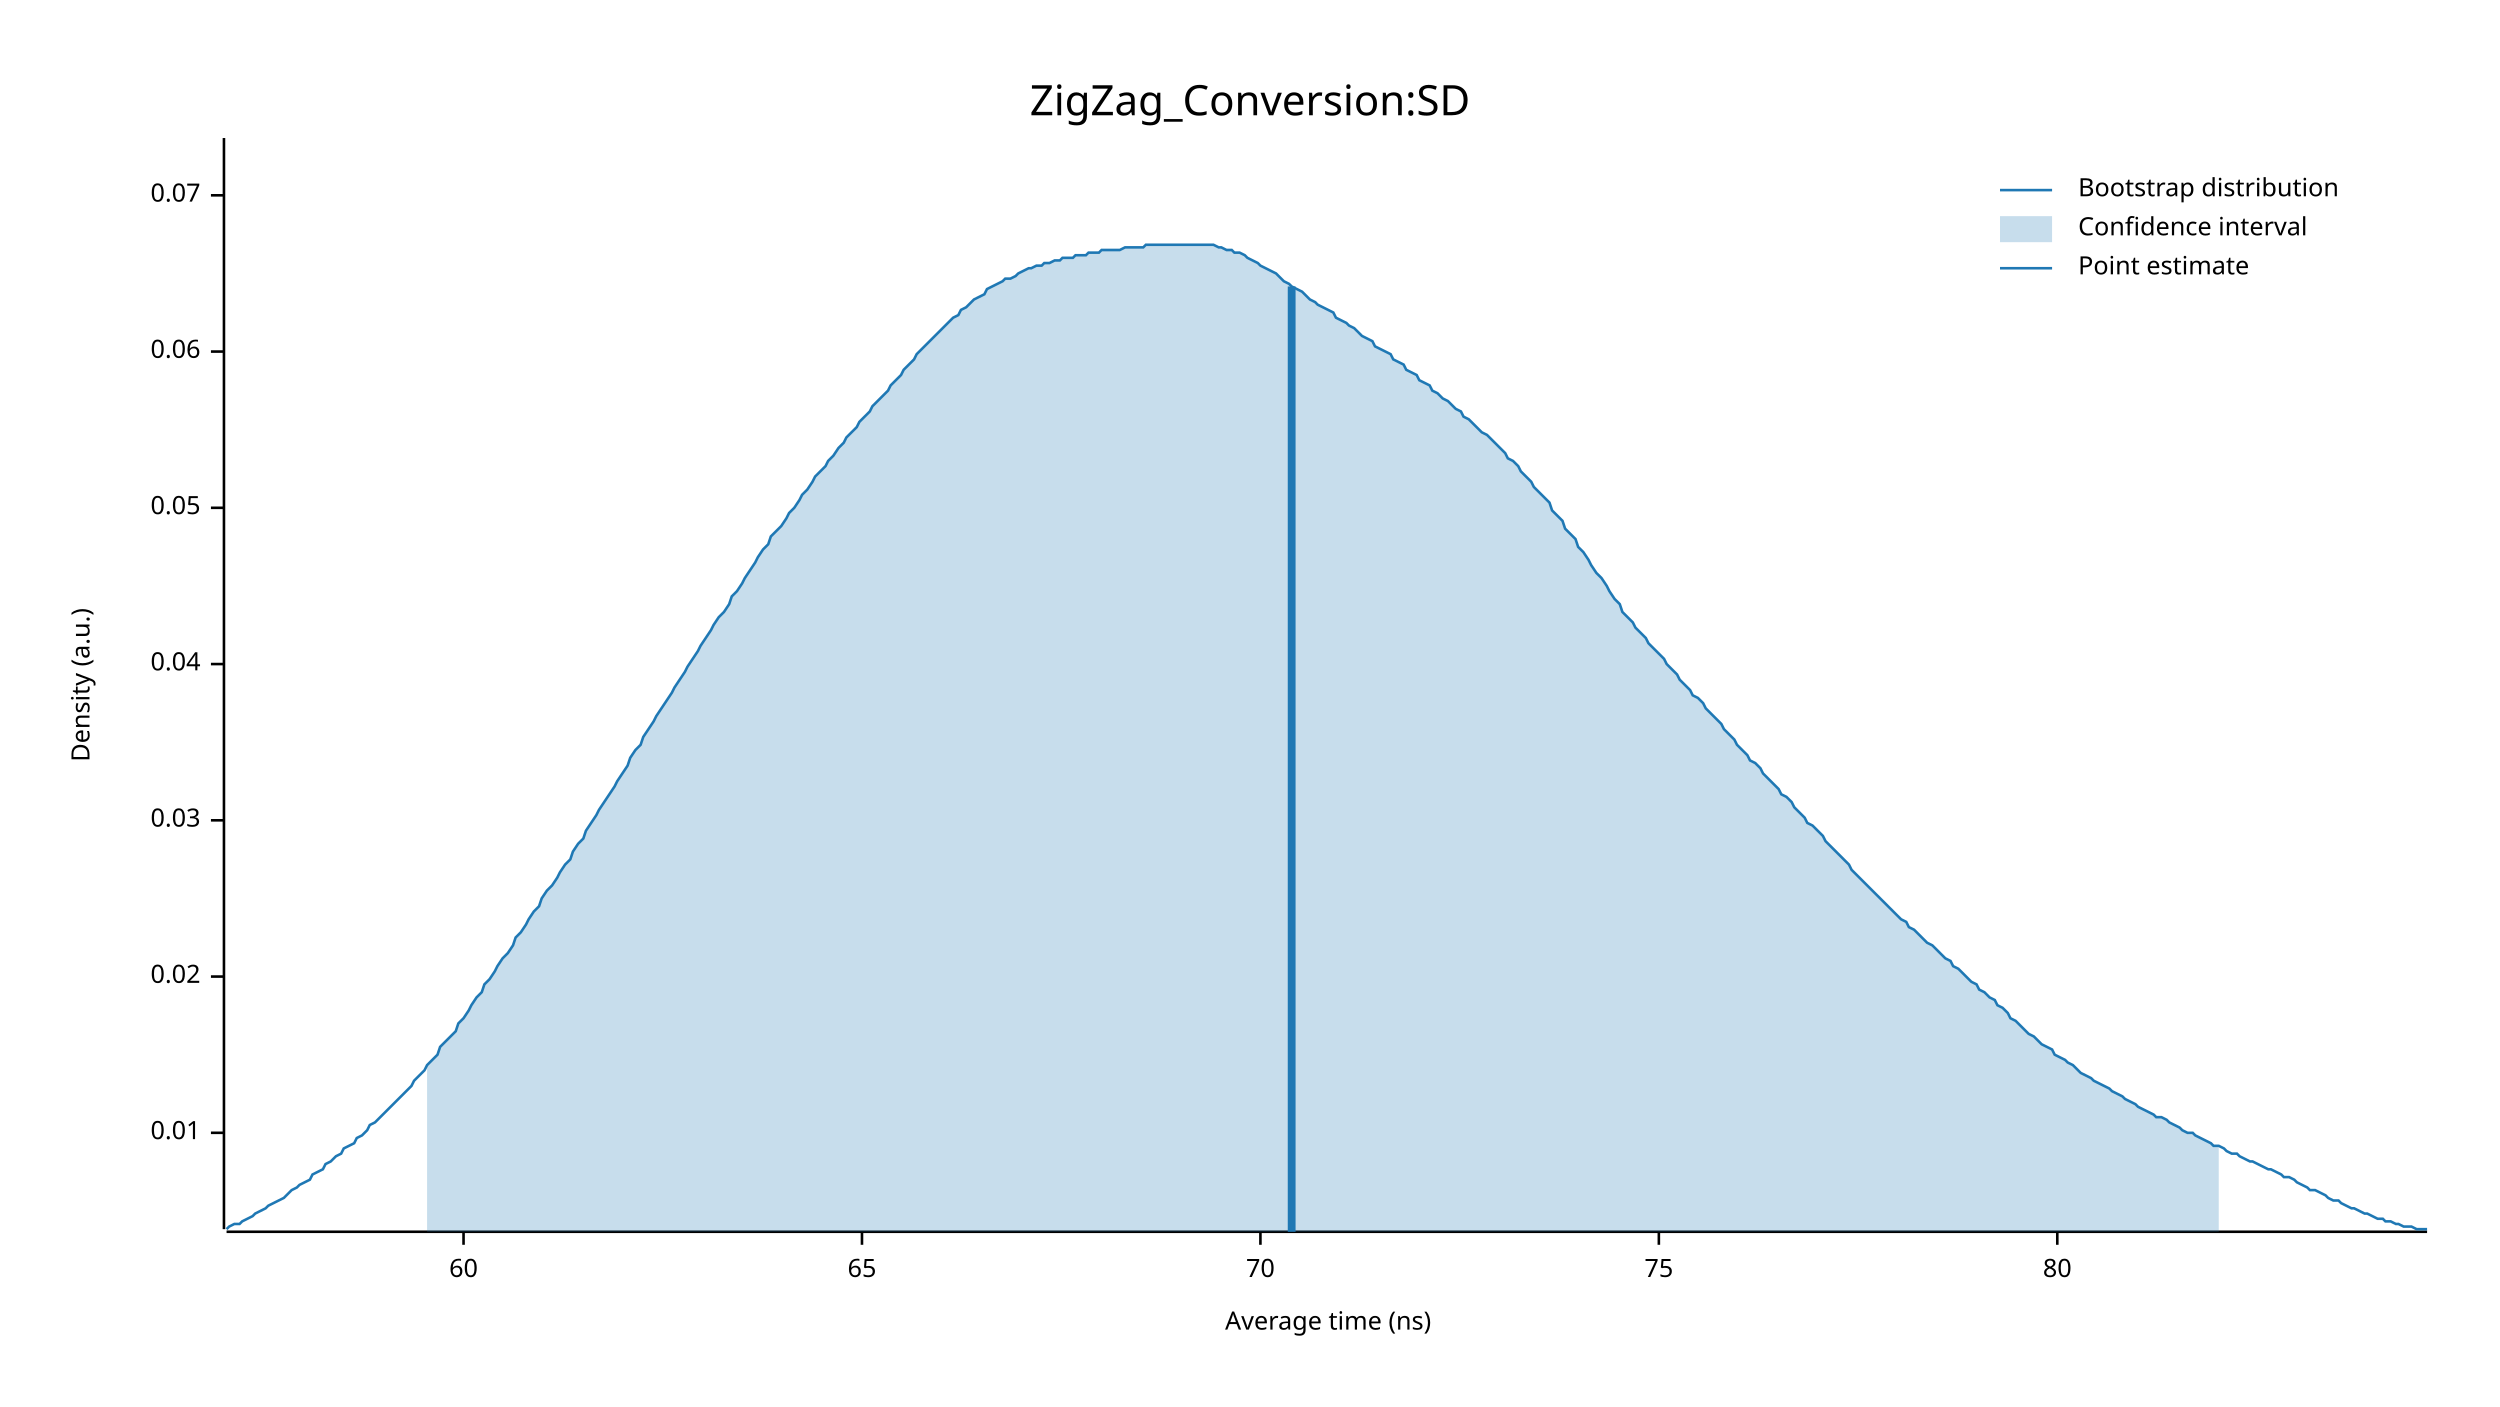
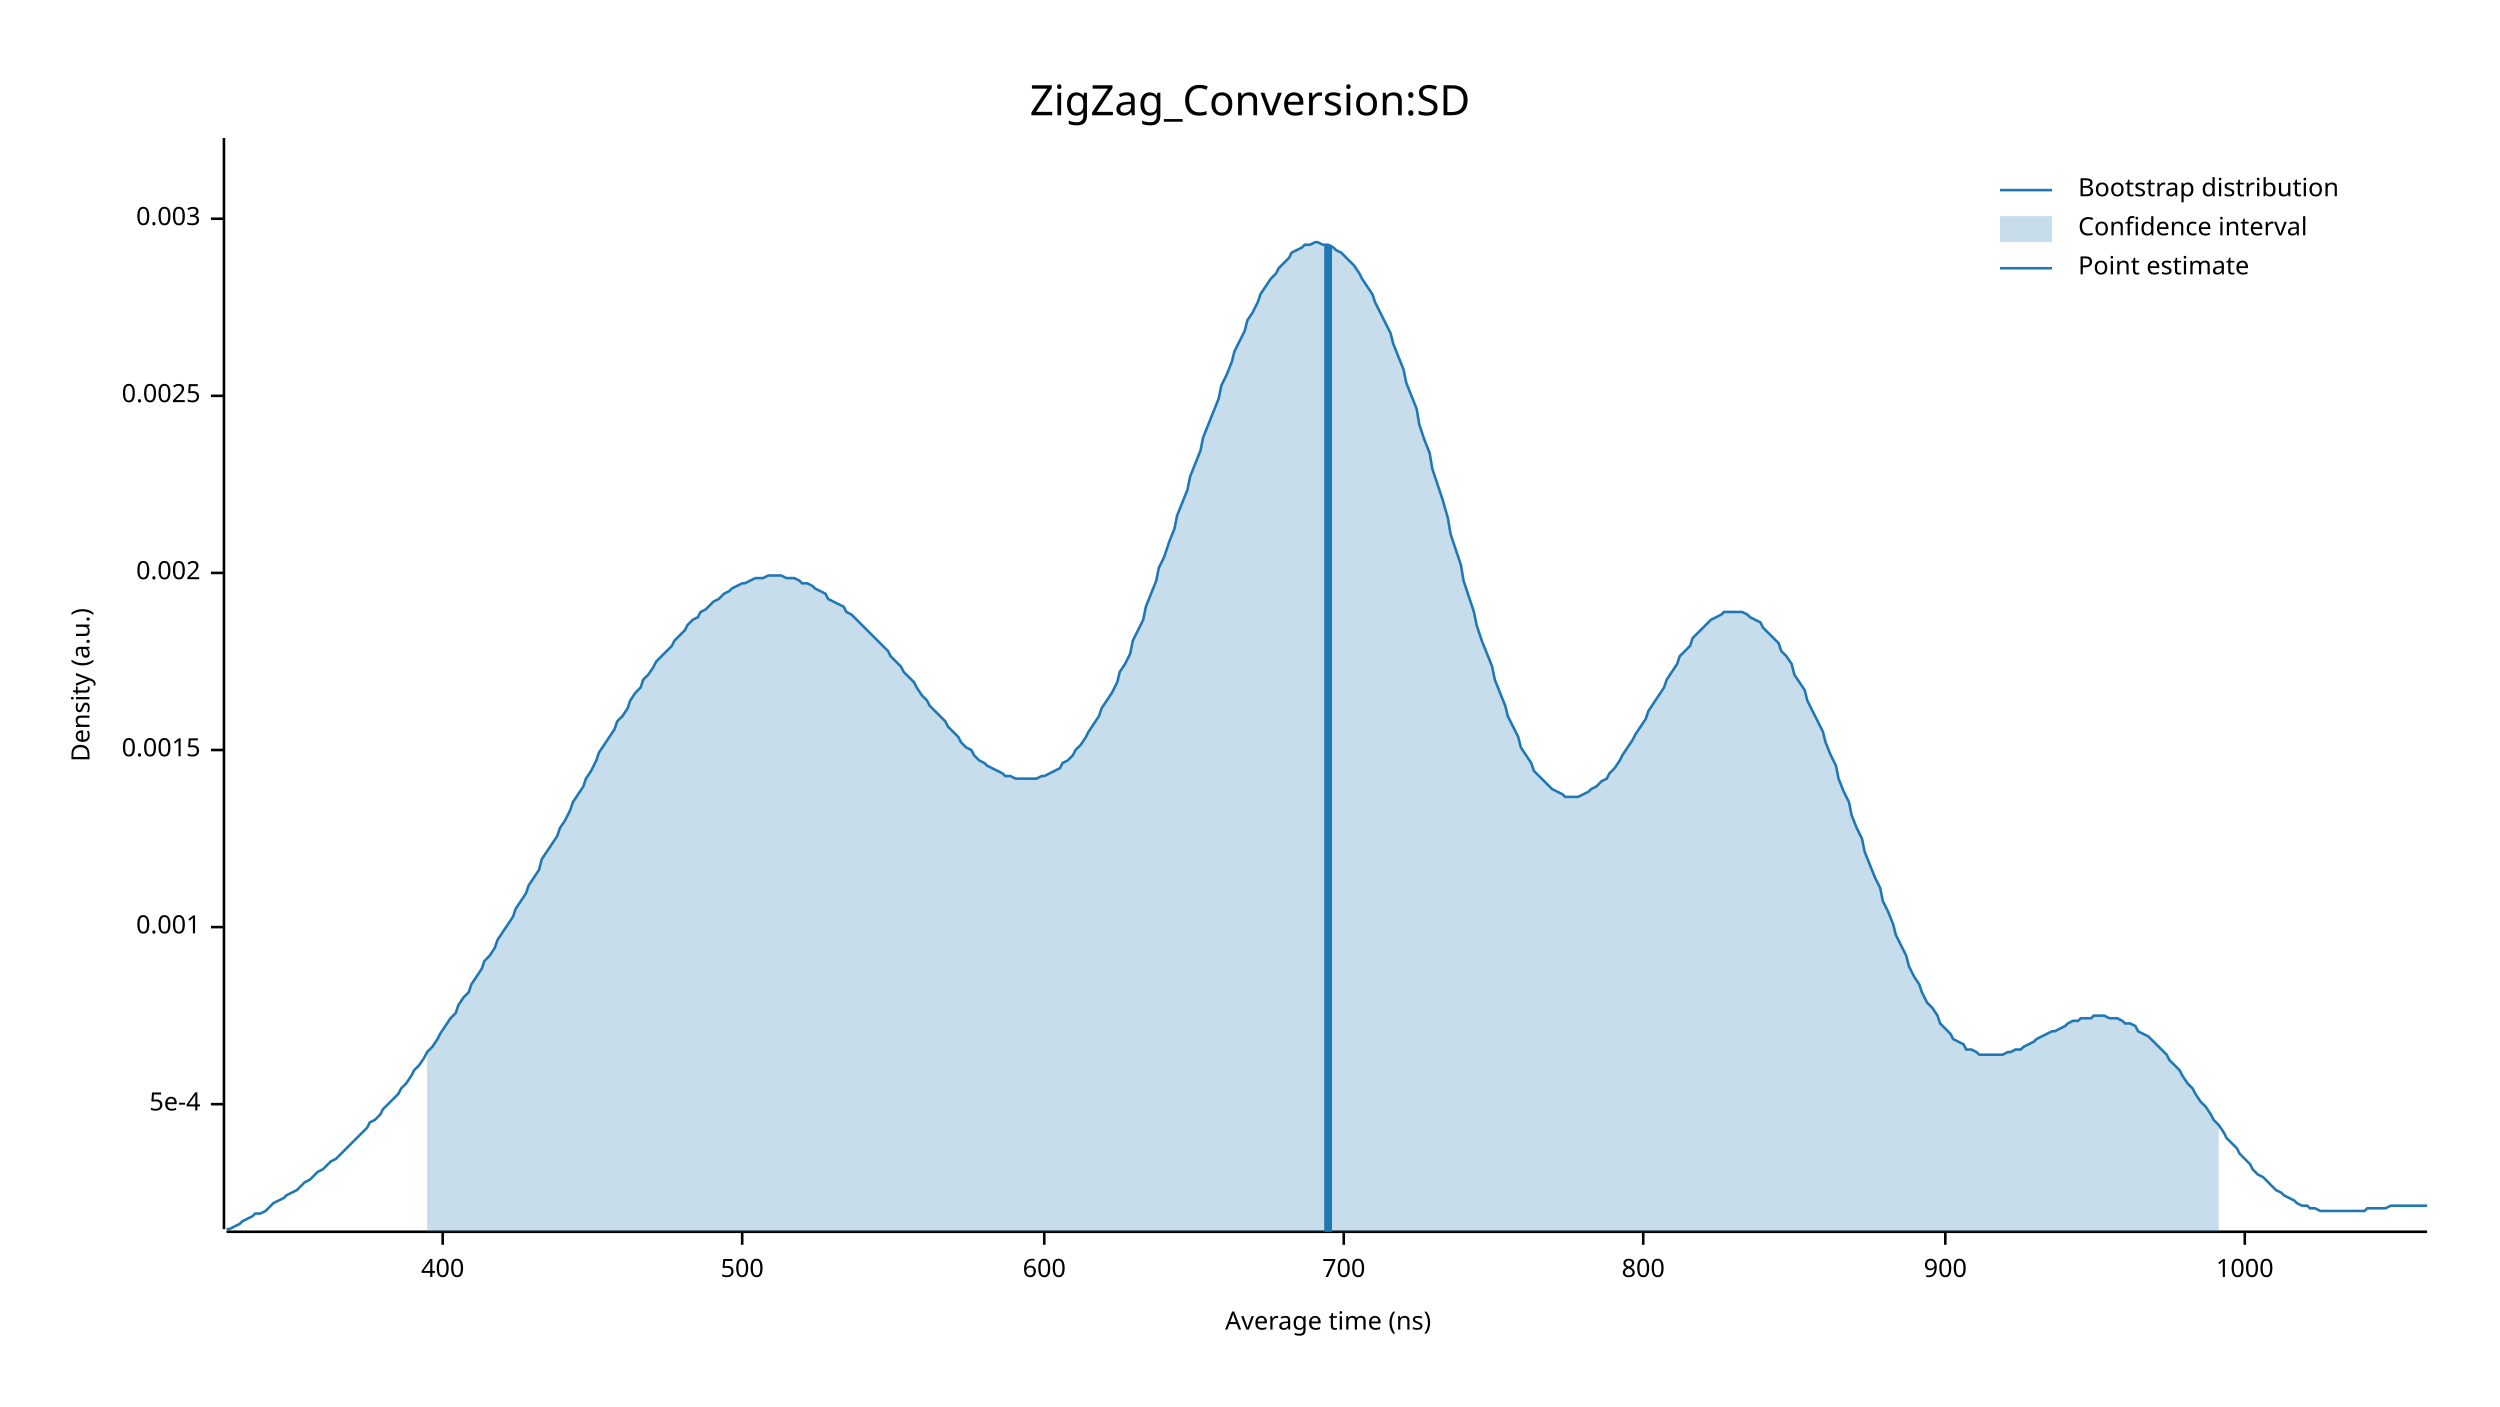
<svg xmlns="http://www.w3.org/2000/svg" width="960" height="540" viewBox="0 0 960 540">
  <text x="480" y="32" dy="0.76em" text-anchor="middle" font-family="sans-serif" font-size="16.129" opacity="1" fill="#000000">
ZigZag_Conversion:SD
</text>
  <text x="27" y="263" dy="0.76em" text-anchor="middle" font-family="sans-serif" font-size="9.677" opacity="1" fill="#000000" transform="rotate(270, 27, 263)">
Density (a.u.)
</text>
  <text x="510" y="513" dy="-0.5ex" text-anchor="middle" font-family="sans-serif" font-size="9.677" opacity="1" fill="#000000">
Average time (ns)
</text>
  <polyline fill="none" opacity="1" stroke="#000000" stroke-width="1" points="86,53 86,472 " />
-   <text x="77" y="435" dy="0.5ex" text-anchor="end" font-family="sans-serif" font-size="9.677" opacity="1" fill="#000000">
- 0.01
+   <text x="77" y="424" dy="0.5ex" text-anchor="end" font-family="sans-serif" font-size="9.677" opacity="1" fill="#000000">
+ 5e-4
</text>
-   <polyline fill="none" opacity="1" stroke="#000000" stroke-width="1" points="81,435 86,435 " />
-   <text x="77" y="375" dy="0.5ex" text-anchor="end" font-family="sans-serif" font-size="9.677" opacity="1" fill="#000000">
- 0.02
+   <polyline fill="none" opacity="1" stroke="#000000" stroke-width="1" points="81,424 86,424 " />
+   <text x="77" y="356" dy="0.5ex" text-anchor="end" font-family="sans-serif" font-size="9.677" opacity="1" fill="#000000">
+ 0.001
</text>
-   <polyline fill="none" opacity="1" stroke="#000000" stroke-width="1" points="81,375 86,375 " />
-   <text x="77" y="315" dy="0.5ex" text-anchor="end" font-family="sans-serif" font-size="9.677" opacity="1" fill="#000000">
- 0.03
+   <polyline fill="none" opacity="1" stroke="#000000" stroke-width="1" points="81,356 86,356 " />
+   <text x="77" y="288" dy="0.5ex" text-anchor="end" font-family="sans-serif" font-size="9.677" opacity="1" fill="#000000">
+ 0.0015
</text>
-   <polyline fill="none" opacity="1" stroke="#000000" stroke-width="1" points="81,315 86,315 " />
-   <text x="77" y="255" dy="0.5ex" text-anchor="end" font-family="sans-serif" font-size="9.677" opacity="1" fill="#000000">
- 0.04
+   <polyline fill="none" opacity="1" stroke="#000000" stroke-width="1" points="81,288 86,288 " />
+   <text x="77" y="220" dy="0.5ex" text-anchor="end" font-family="sans-serif" font-size="9.677" opacity="1" fill="#000000">
+ 0.002
</text>
-   <polyline fill="none" opacity="1" stroke="#000000" stroke-width="1" points="81,255 86,255 " />
-   <text x="77" y="195" dy="0.5ex" text-anchor="end" font-family="sans-serif" font-size="9.677" opacity="1" fill="#000000">
- 0.05
+   <polyline fill="none" opacity="1" stroke="#000000" stroke-width="1" points="81,220 86,220 " />
+   <text x="77" y="152" dy="0.5ex" text-anchor="end" font-family="sans-serif" font-size="9.677" opacity="1" fill="#000000">
+ 0.0025
</text>
-   <polyline fill="none" opacity="1" stroke="#000000" stroke-width="1" points="81,195 86,195 " />
-   <text x="77" y="135" dy="0.5ex" text-anchor="end" font-family="sans-serif" font-size="9.677" opacity="1" fill="#000000">
- 0.06
+   <polyline fill="none" opacity="1" stroke="#000000" stroke-width="1" points="81,152 86,152 " />
+   <text x="77" y="84" dy="0.5ex" text-anchor="end" font-family="sans-serif" font-size="9.677" opacity="1" fill="#000000">
+ 0.003
</text>
-   <polyline fill="none" opacity="1" stroke="#000000" stroke-width="1" points="81,135 86,135 " />
-   <text x="77" y="75" dy="0.5ex" text-anchor="end" font-family="sans-serif" font-size="9.677" opacity="1" fill="#000000">
- 0.07
+   <polyline fill="none" opacity="1" stroke="#000000" stroke-width="1" points="81,84 86,84 " />
+   <polyline fill="none" opacity="1" stroke="#000000" stroke-width="1" points="87,473 932,473 " />
+   <text x="170" y="483" dy="0.76em" text-anchor="middle" font-family="sans-serif" font-size="9.677" opacity="1" fill="#000000">
+ 400
</text>
-   <polyline fill="none" opacity="1" stroke="#000000" stroke-width="1" points="81,75 86,75 " />
-   <polyline fill="none" opacity="1" stroke="#000000" stroke-width="1" points="87,473 932,473 " />
-   <text x="178" y="483" dy="0.76em" text-anchor="middle" font-family="sans-serif" font-size="9.677" opacity="1" fill="#000000">
- 60
+   <polyline fill="none" opacity="1" stroke="#000000" stroke-width="1" points="170,473 170,478 " />
+   <text x="285" y="483" dy="0.76em" text-anchor="middle" font-family="sans-serif" font-size="9.677" opacity="1" fill="#000000">
+ 500
</text>
-   <polyline fill="none" opacity="1" stroke="#000000" stroke-width="1" points="178,473 178,478 " />
-   <text x="331" y="483" dy="0.76em" text-anchor="middle" font-family="sans-serif" font-size="9.677" opacity="1" fill="#000000">
- 65
+   <polyline fill="none" opacity="1" stroke="#000000" stroke-width="1" points="285,473 285,478 " />
+   <text x="401" y="483" dy="0.76em" text-anchor="middle" font-family="sans-serif" font-size="9.677" opacity="1" fill="#000000">
+ 600
</text>
-   <polyline fill="none" opacity="1" stroke="#000000" stroke-width="1" points="331,473 331,478 " />
-   <text x="484" y="483" dy="0.76em" text-anchor="middle" font-family="sans-serif" font-size="9.677" opacity="1" fill="#000000">
- 70
+   <polyline fill="none" opacity="1" stroke="#000000" stroke-width="1" points="401,473 401,478 " />
+   <text x="516" y="483" dy="0.76em" text-anchor="middle" font-family="sans-serif" font-size="9.677" opacity="1" fill="#000000">
+ 700
</text>
-   <polyline fill="none" opacity="1" stroke="#000000" stroke-width="1" points="484,473 484,478 " />
-   <text x="637" y="483" dy="0.76em" text-anchor="middle" font-family="sans-serif" font-size="9.677" opacity="1" fill="#000000">
- 75
+   <polyline fill="none" opacity="1" stroke="#000000" stroke-width="1" points="516,473 516,478 " />
+   <text x="631" y="483" dy="0.76em" text-anchor="middle" font-family="sans-serif" font-size="9.677" opacity="1" fill="#000000">
+ 800
</text>
-   <polyline fill="none" opacity="1" stroke="#000000" stroke-width="1" points="637,473 637,478 " />
-   <text x="790" y="483" dy="0.76em" text-anchor="middle" font-family="sans-serif" font-size="9.677" opacity="1" fill="#000000">
- 80
+   <polyline fill="none" opacity="1" stroke="#000000" stroke-width="1" points="631,473 631,478 " />
+   <text x="747" y="483" dy="0.76em" text-anchor="middle" font-family="sans-serif" font-size="9.677" opacity="1" fill="#000000">
+ 900
</text>
-   <polyline fill="none" opacity="1" stroke="#000000" stroke-width="1" points="790,473 790,478 " />
-   <polyline fill="none" opacity="1" stroke="#1F78B4" stroke-width="1" points="87,472 88,471 90,470 92,470 93,469 95,468 97,467 98,466 100,465 102,464 103,463 105,462 107,461 109,460 110,459 112,457 114,456 115,455 117,454 119,453 120,451 122,450 124,449 125,447 127,446 129,444 131,443 132,441 134,440 136,439 137,437 139,436 141,434 142,432 144,431 146,429 147,428 149,426 151,424 153,422 154,421 156,419 158,417 159,415 161,413 163,411 164,409 166,407 168,405 169,402 171,400 173,398 175,396 176,393 178,391 180,388 181,386 183,383 185,381 186,378 188,376 190,373 191,371 193,368 195,366 197,363 198,360 200,358 202,355 203,353 205,350 207,348 208,345 210,342 212,340 214,337 215,335 217,332 219,330 220,327 222,324 224,322 225,319 227,316 229,313 230,311 232,308 234,305 236,302 237,300 239,297 241,294 242,291 244,288 246,286 247,283 249,280 251,277 252,275 254,272 256,269 258,266 259,264 261,261 263,258 264,256 266,253 268,250 269,248 271,245 273,242 274,240 276,237 278,235 280,232 281,229 283,227 285,224 286,222 288,219 290,216 291,214 293,211 295,209 296,206 298,204 300,202 302,199 303,197 305,195 307,192 308,190 310,188 312,185 313,183 315,181 317,179 318,177 320,175 322,172 324,170 325,168 327,166 329,164 330,162 332,160 334,158 335,156 337,154 339,152 341,150 342,148 344,146 346,144 347,142 349,140 351,138 352,136 354,134 356,132 357,131 359,129 361,127 363,125 364,124 366,122 368,121 369,119 371,118 373,116 374,115 376,114 378,113 379,111 381,110 383,109 385,108 386,107 388,107 390,106 391,105 393,104 395,103 396,103 398,102 400,102 401,101 403,101 405,100 407,100 408,99 410,99 412,99 413,98 415,98 417,98 418,97 420,97 422,97 423,96 425,96 427,96 429,96 430,96 432,95 434,95 435,95 437,95 439,95 440,94 442,94 444,94 445,94 447,94 449,94 451,94 452,94 454,94 456,94 457,94 459,94 461,94 462,94 464,94 466,94 468,95 469,95 471,96 473,96 474,97 476,97 478,98 479,99 481,100 483,101 484,102 486,103 488,104 490,105 491,106 493,108 495,109 496,110 498,111 500,112 501,113 503,115 505,116 506,117 508,118 510,119 512,120 513,122 515,123 517,124 518,125 520,126 522,128 523,129 525,130 527,131 528,133 530,134 532,135 534,136 535,138 537,139 539,140 540,142 542,143 544,144 545,146 547,147 549,148 550,150 552,151 554,153 556,154 557,155 559,157 561,158 562,160 564,161 566,163 567,164 569,166 571,167 573,169 574,170 576,172 578,174 579,176 581,177 583,179 584,181 586,183 588,185 589,187 591,189 593,191 595,193 596,196 598,198 600,200 601,203 603,205 605,207 606,210 608,212 610,215 611,217 613,220 615,222 617,225 618,227 620,230 622,232 623,235 625,237 627,239 628,241 630,243 632,245 633,247 635,249 637,251 639,253 640,255 642,257 644,259 645,261 647,263 649,265 650,267 652,268 654,270 655,272 657,274 659,276 661,278 662,280 664,282 666,284 667,286 669,288 671,290 672,292 674,293 676,295 677,297 679,299 681,301 683,303 684,305 686,306 688,308 689,310 691,312 693,314 694,316 696,317 698,319 700,321 701,323 703,325 705,327 706,328 708,330 710,332 711,334 713,336 715,338 716,339 718,341 720,343 722,345 723,346 725,348 727,350 728,351 730,353 732,354 733,356 735,357 737,359 738,360 740,362 742,363 744,365 745,366 747,368 749,369 750,371 752,372 754,374 755,375 757,377 759,378 760,380 762,381 764,383 766,384 767,386 769,387 771,389 772,391 774,392 776,394 777,395 779,397 781,398 782,399 784,401 786,402 788,403 789,405 791,406 793,407 794,408 796,409 798,411 799,412 801,413 803,414 804,415 806,416 808,417 810,418 811,419 813,420 815,421 816,422 818,423 820,424 821,425 823,426 825,427 827,428 828,429 830,429 832,430 833,431 835,432 837,433 838,434 840,435 842,435 843,436 845,437 847,438 849,439 850,440 852,440 854,441 855,442 857,443 859,443 860,444 862,445 864,446 865,446 867,447 869,448 871,449 872,449 874,450 876,451 877,452 879,452 881,453 882,454 884,455 886,456 887,457 889,457 891,458 893,459 894,460 896,461 898,461 899,462 901,463 903,464 904,464 906,465 908,466 909,466 911,467 913,468 915,468 916,469 918,469 920,470 921,470 923,471 925,471 926,471 928,472 930,472 932,472 " />
-   <polygon opacity="0.25" fill="#1F78B4" points="164,409 166,407 168,405 169,402 171,400 173,398 175,396 176,393 178,391 180,388 181,386 183,383 185,381 186,378 188,376 190,373 191,371 193,368 195,366 197,363 198,360 200,358 202,355 203,353 205,350 207,348 208,345 210,342 212,340 214,337 215,335 217,332 219,330 220,327 222,324 224,322 225,319 227,316 229,313 230,311 232,308 234,305 236,302 237,300 239,297 241,294 242,291 244,288 246,286 247,283 249,280 251,277 252,275 254,272 256,269 258,266 259,264 261,261 263,258 264,256 266,253 268,250 269,248 271,245 273,242 274,240 276,237 278,235 280,232 281,229 283,227 285,224 286,222 288,219 290,216 291,214 293,211 295,209 296,206 298,204 300,202 302,199 303,197 305,195 307,192 308,190 310,188 312,185 313,183 315,181 317,179 318,177 320,175 322,172 324,170 325,168 327,166 329,164 330,162 332,160 334,158 335,156 337,154 339,152 341,150 342,148 344,146 346,144 347,142 349,140 351,138 352,136 354,134 356,132 357,131 359,129 361,127 363,125 364,124 366,122 368,121 369,119 371,118 373,116 374,115 376,114 378,113 379,111 381,110 383,109 385,108 386,107 388,107 390,106 391,105 393,104 395,103 396,103 398,102 400,102 401,101 403,101 405,100 407,100 408,99 410,99 412,99 413,98 415,98 417,98 418,97 420,97 422,97 423,96 425,96 427,96 429,96 430,96 432,95 434,95 435,95 437,95 439,95 440,94 442,94 444,94 445,94 447,94 449,94 451,94 452,94 454,94 456,94 457,94 459,94 461,94 462,94 464,94 466,94 468,95 469,95 471,96 473,96 474,97 476,97 478,98 479,99 481,100 483,101 484,102 486,103 488,104 490,105 491,106 493,108 495,109 496,110 498,111 500,112 501,113 503,115 505,116 506,117 508,118 510,119 512,120 513,122 515,123 517,124 518,125 520,126 522,128 523,129 525,130 527,131 528,133 530,134 532,135 534,136 535,138 537,139 539,140 540,142 542,143 544,144 545,146 547,147 549,148 550,150 552,151 554,153 556,154 557,155 559,157 561,158 562,160 564,161 566,163 567,164 569,166 571,167 573,169 574,170 576,172 578,174 579,176 581,177 583,179 584,181 586,183 588,185 589,187 591,189 593,191 595,193 596,196 598,198 600,200 601,203 603,205 605,207 606,210 608,212 610,215 611,217 613,220 615,222 617,225 618,227 620,230 622,232 623,235 625,237 627,239 628,241 630,243 632,245 633,247 635,249 637,251 639,253 640,255 642,257 644,259 645,261 647,263 649,265 650,267 652,268 654,270 655,272 657,274 659,276 661,278 662,280 664,282 666,284 667,286 669,288 671,290 672,292 674,293 676,295 677,297 679,299 681,301 683,303 684,305 686,306 688,308 689,310 691,312 693,314 694,316 696,317 698,319 700,321 701,323 703,325 705,327 706,328 708,330 710,332 711,334 713,336 715,338 716,339 718,341 720,343 722,345 723,346 725,348 727,350 728,351 730,353 732,354 733,356 735,357 737,359 738,360 740,362 742,363 744,365 745,366 747,368 749,369 750,371 752,372 754,374 755,375 757,377 759,378 760,380 762,381 764,383 766,384 767,386 769,387 771,389 772,391 774,392 776,394 777,395 779,397 781,398 782,399 784,401 786,402 788,403 789,405 791,406 793,407 794,408 796,409 798,411 799,412 801,413 803,414 804,415 806,416 808,417 810,418 811,419 813,420 815,421 816,422 818,423 820,424 821,425 823,426 825,427 827,428 828,429 830,429 832,430 833,431 835,432 837,433 838,434 840,435 842,435 843,436 845,437 847,438 849,439 850,440 852,440 852,473 164,473 " />
-   <polyline fill="none" opacity="1" stroke="#1F78B4" stroke-width="3" points="496,473 496,110 " />
+   <polyline fill="none" opacity="1" stroke="#000000" stroke-width="1" points="747,473 747,478 " />
+   <text x="862" y="483" dy="0.76em" text-anchor="middle" font-family="sans-serif" font-size="9.677" opacity="1" fill="#000000">
+ 1000
+ </text>
+   <polyline fill="none" opacity="1" stroke="#000000" stroke-width="1" points="862,473 862,478 " />
+   <polyline fill="none" opacity="1" stroke="#1F78B4" stroke-width="1" points="87,472 88,472 90,471 92,470 93,469 95,468 97,467 98,466 100,466 102,465 103,464 105,462 107,461 109,460 110,459 112,458 114,457 115,456 117,454 119,453 120,452 122,450 124,449 125,448 127,446 129,445 131,443 132,442 134,440 136,438 137,437 139,435 141,433 142,431 144,430 146,428 147,426 149,424 151,422 153,420 154,418 156,416 158,413 159,411 161,409 163,406 164,404 166,402 168,399 169,397 171,394 173,391 175,389 176,386 178,383 180,381 181,378 183,375 185,372 186,369 188,367 190,364 191,361 193,358 195,355 197,352 198,349 200,346 202,343 203,340 205,337 207,334 208,330 210,327 212,324 214,321 215,318 217,315 219,311 220,308 222,305 224,302 225,299 227,296 229,292 230,289 232,286 234,283 236,280 237,277 239,275 241,272 242,269 244,266 246,264 247,261 249,259 251,256 252,254 254,252 256,250 258,248 259,246 261,244 263,242 264,240 266,238 268,237 269,235 271,234 273,232 274,231 276,230 278,228 280,227 281,226 283,225 285,224 286,224 288,223 290,222 291,222 293,222 295,221 296,221 298,221 300,221 302,222 303,222 305,222 307,223 308,224 310,224 312,225 313,226 315,227 317,228 318,230 320,231 322,232 324,233 325,235 327,236 329,238 330,239 332,241 334,243 335,244 337,246 339,248 341,250 342,252 344,254 346,256 347,258 349,260 351,262 352,264 354,267 356,269 357,271 359,273 361,275 363,277 364,279 366,281 368,283 369,285 371,287 373,288 374,290 376,292 378,293 379,294 381,295 383,296 385,297 386,298 388,298 390,299 391,299 393,299 395,299 396,299 398,299 400,298 401,298 403,297 405,296 407,295 408,293 410,292 412,290 413,288 415,286 417,283 418,281 420,278 422,275 423,272 425,269 427,266 429,262 430,258 432,255 434,251 435,246 437,242 439,238 440,233 442,228 444,223 445,218 447,214 449,208 451,203 452,198 454,193 456,188 457,183 459,178 461,173 462,168 464,163 466,158 468,153 469,148 471,144 473,139 474,135 476,131 478,127 479,123 481,120 483,116 484,113 486,110 488,107 490,105 491,103 493,101 495,99 496,97 498,96 500,95 501,94 503,94 505,93 506,93 508,94 510,94 512,95 513,96 515,97 517,99 518,100 520,102 522,105 523,107 525,110 527,113 528,116 530,120 532,124 534,128 535,132 537,137 539,142 540,147 542,152 544,157 545,163 547,169 549,174 550,180 552,186 554,192 556,199 557,205 559,211 561,217 562,223 564,229 566,235 567,240 569,246 571,251 573,256 574,261 576,266 578,271 579,275 581,279 583,283 584,287 586,290 588,293 589,296 591,298 593,300 595,302 596,303 598,304 600,305 601,306 603,306 605,306 606,306 608,305 610,304 611,303 613,302 615,300 617,299 618,297 620,295 622,292 623,290 625,287 627,284 628,282 630,279 632,276 633,273 635,270 637,267 639,264 640,261 642,258 644,255 645,252 647,250 649,248 650,245 652,243 654,241 655,240 657,238 659,237 661,236 662,235 664,235 666,235 667,235 669,235 671,236 672,237 674,238 676,239 677,241 679,243 681,245 683,247 684,250 686,252 688,255 689,259 691,262 693,265 694,269 696,273 698,277 700,281 701,285 703,290 705,294 706,299 708,304 710,308 711,313 713,318 715,322 716,327 718,332 720,337 722,341 723,346 725,350 727,355 728,359 730,363 732,367 733,371 735,375 737,378 738,381 740,385 742,387 744,390 745,393 747,395 749,397 750,399 752,400 754,401 755,403 757,403 759,404 760,405 762,405 764,405 766,405 767,405 769,405 771,404 772,404 774,403 776,403 777,402 779,401 781,400 782,399 784,398 786,397 788,396 789,396 791,395 793,394 794,393 796,392 798,392 799,391 801,391 803,391 804,390 806,390 808,390 810,391 811,391 813,391 815,392 816,393 818,393 820,394 821,396 823,397 825,398 827,400 828,401 830,403 832,405 833,407 835,409 837,411 838,413 840,416 842,418 843,420 845,423 847,425 849,428 850,430 852,432 854,435 855,437 857,439 859,441 860,443 862,445 864,447 865,449 867,451 869,452 871,454 872,455 874,457 876,458 877,459 879,460 881,461 882,462 884,463 886,463 887,464 889,464 891,465 893,465 894,465 896,465 898,465 899,465 901,465 903,465 904,465 906,465 908,465 909,464 911,464 913,464 915,464 916,464 918,463 920,463 921,463 923,463 925,463 926,463 928,463 930,463 932,463 " />
+   <polygon opacity="0.25" fill="#1F78B4" points="164,404 166,402 168,399 169,397 171,394 173,391 175,389 176,386 178,383 180,381 181,378 183,375 185,372 186,369 188,367 190,364 191,361 193,358 195,355 197,352 198,349 200,346 202,343 203,340 205,337 207,334 208,330 210,327 212,324 214,321 215,318 217,315 219,311 220,308 222,305 224,302 225,299 227,296 229,292 230,289 232,286 234,283 236,280 237,277 239,275 241,272 242,269 244,266 246,264 247,261 249,259 251,256 252,254 254,252 256,250 258,248 259,246 261,244 263,242 264,240 266,238 268,237 269,235 271,234 273,232 274,231 276,230 278,228 280,227 281,226 283,225 285,224 286,224 288,223 290,222 291,222 293,222 295,221 296,221 298,221 300,221 302,222 303,222 305,222 307,223 308,224 310,224 312,225 313,226 315,227 317,228 318,230 320,231 322,232 324,233 325,235 327,236 329,238 330,239 332,241 334,243 335,244 337,246 339,248 341,250 342,252 344,254 346,256 347,258 349,260 351,262 352,264 354,267 356,269 357,271 359,273 361,275 363,277 364,279 366,281 368,283 369,285 371,287 373,288 374,290 376,292 378,293 379,294 381,295 383,296 385,297 386,298 388,298 390,299 391,299 393,299 395,299 396,299 398,299 400,298 401,298 403,297 405,296 407,295 408,293 410,292 412,290 413,288 415,286 417,283 418,281 420,278 422,275 423,272 425,269 427,266 429,262 430,258 432,255 434,251 435,246 437,242 439,238 440,233 442,228 444,223 445,218 447,214 449,208 451,203 452,198 454,193 456,188 457,183 459,178 461,173 462,168 464,163 466,158 468,153 469,148 471,144 473,139 474,135 476,131 478,127 479,123 481,120 483,116 484,113 486,110 488,107 490,105 491,103 493,101 495,99 496,97 498,96 500,95 501,94 503,94 505,93 506,93 508,94 510,94 512,95 513,96 515,97 517,99 518,100 520,102 522,105 523,107 525,110 527,113 528,116 530,120 532,124 534,128 535,132 537,137 539,142 540,147 542,152 544,157 545,163 547,169 549,174 550,180 552,186 554,192 556,199 557,205 559,211 561,217 562,223 564,229 566,235 567,240 569,246 571,251 573,256 574,261 576,266 578,271 579,275 581,279 583,283 584,287 586,290 588,293 589,296 591,298 593,300 595,302 596,303 598,304 600,305 601,306 603,306 605,306 606,306 608,305 610,304 611,303 613,302 615,300 617,299 618,297 620,295 622,292 623,290 625,287 627,284 628,282 630,279 632,276 633,273 635,270 637,267 639,264 640,261 642,258 644,255 645,252 647,250 649,248 650,245 652,243 654,241 655,240 657,238 659,237 661,236 662,235 664,235 666,235 667,235 669,235 671,236 672,237 674,238 676,239 677,241 679,243 681,245 683,247 684,250 686,252 688,255 689,259 691,262 693,265 694,269 696,273 698,277 700,281 701,285 703,290 705,294 706,299 708,304 710,308 711,313 713,318 715,322 716,327 718,332 720,337 722,341 723,346 725,350 727,355 728,359 730,363 732,367 733,371 735,375 737,378 738,381 740,385 742,387 744,390 745,393 747,395 749,397 750,399 752,400 754,401 755,403 757,403 759,404 760,405 762,405 764,405 766,405 767,405 769,405 771,404 772,404 774,403 776,403 777,402 779,401 781,400 782,399 784,398 786,397 788,396 789,396 791,395 793,394 794,393 796,392 798,392 799,391 801,391 803,391 804,390 806,390 808,390 810,391 811,391 813,391 815,392 816,393 818,393 820,394 821,396 823,397 825,398 827,400 828,401 830,403 832,405 833,407 835,409 837,411 838,413 840,416 842,418 843,420 845,423 847,425 849,428 850,430 852,432 852,473 164,473 " />
+   <polyline fill="none" opacity="1" stroke="#1F78B4" stroke-width="3" points="510,473 510,94 " />
  <text x="798" y="68" dy="0.76em" text-anchor="start" font-family="sans-serif" font-size="9.677" opacity="1" fill="#000000">
Bootstrap distribution
</text>
  <text x="798" y="83" dy="0.76em" text-anchor="start" font-family="sans-serif" font-size="9.677" opacity="1" fill="#000000">
Confidence interval
</text>
  <text x="798" y="98" dy="0.76em" text-anchor="start" font-family="sans-serif" font-size="9.677" opacity="1" fill="#000000">
Point estimate
</text>
  <polyline fill="none" opacity="1" stroke="#1F78B4" stroke-width="1" points="768,73 788,73 " />
  <rect x="768" y="83" width="20" height="10" opacity="0.25" fill="#1F78B4" stroke="none" />
  <polyline fill="none" opacity="1" stroke="#1F78B4" stroke-width="1" points="768,103 788,103 " />
</svg>
